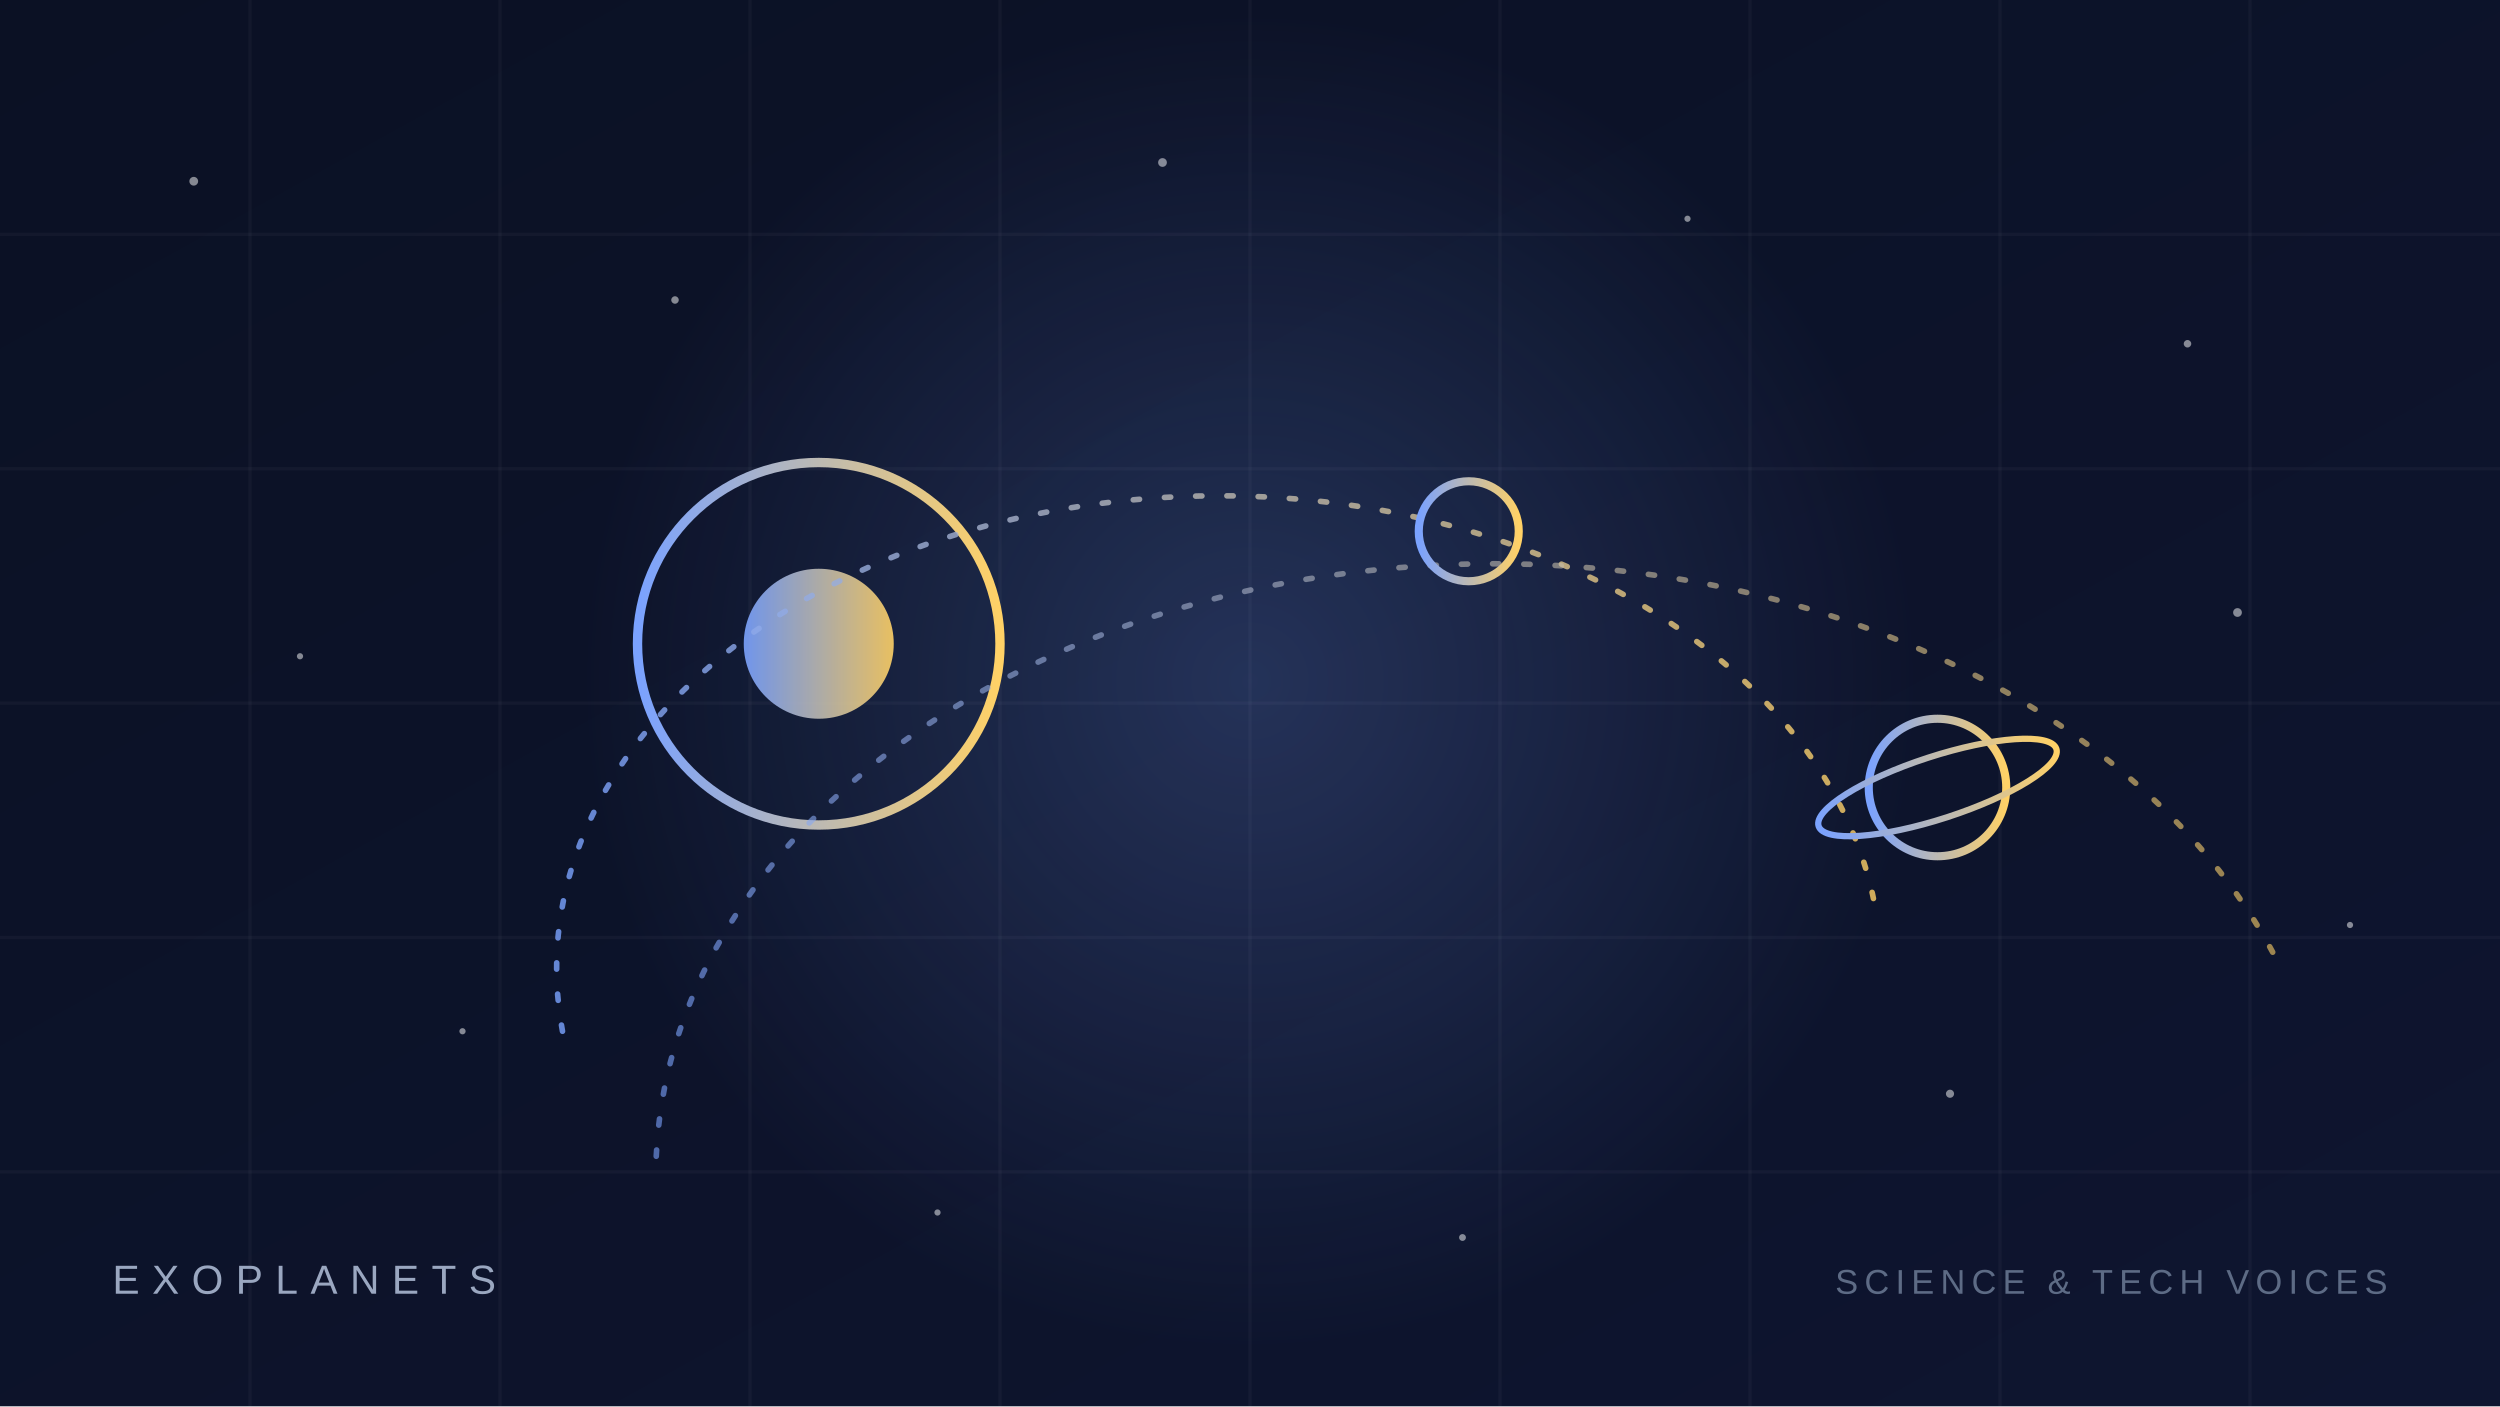
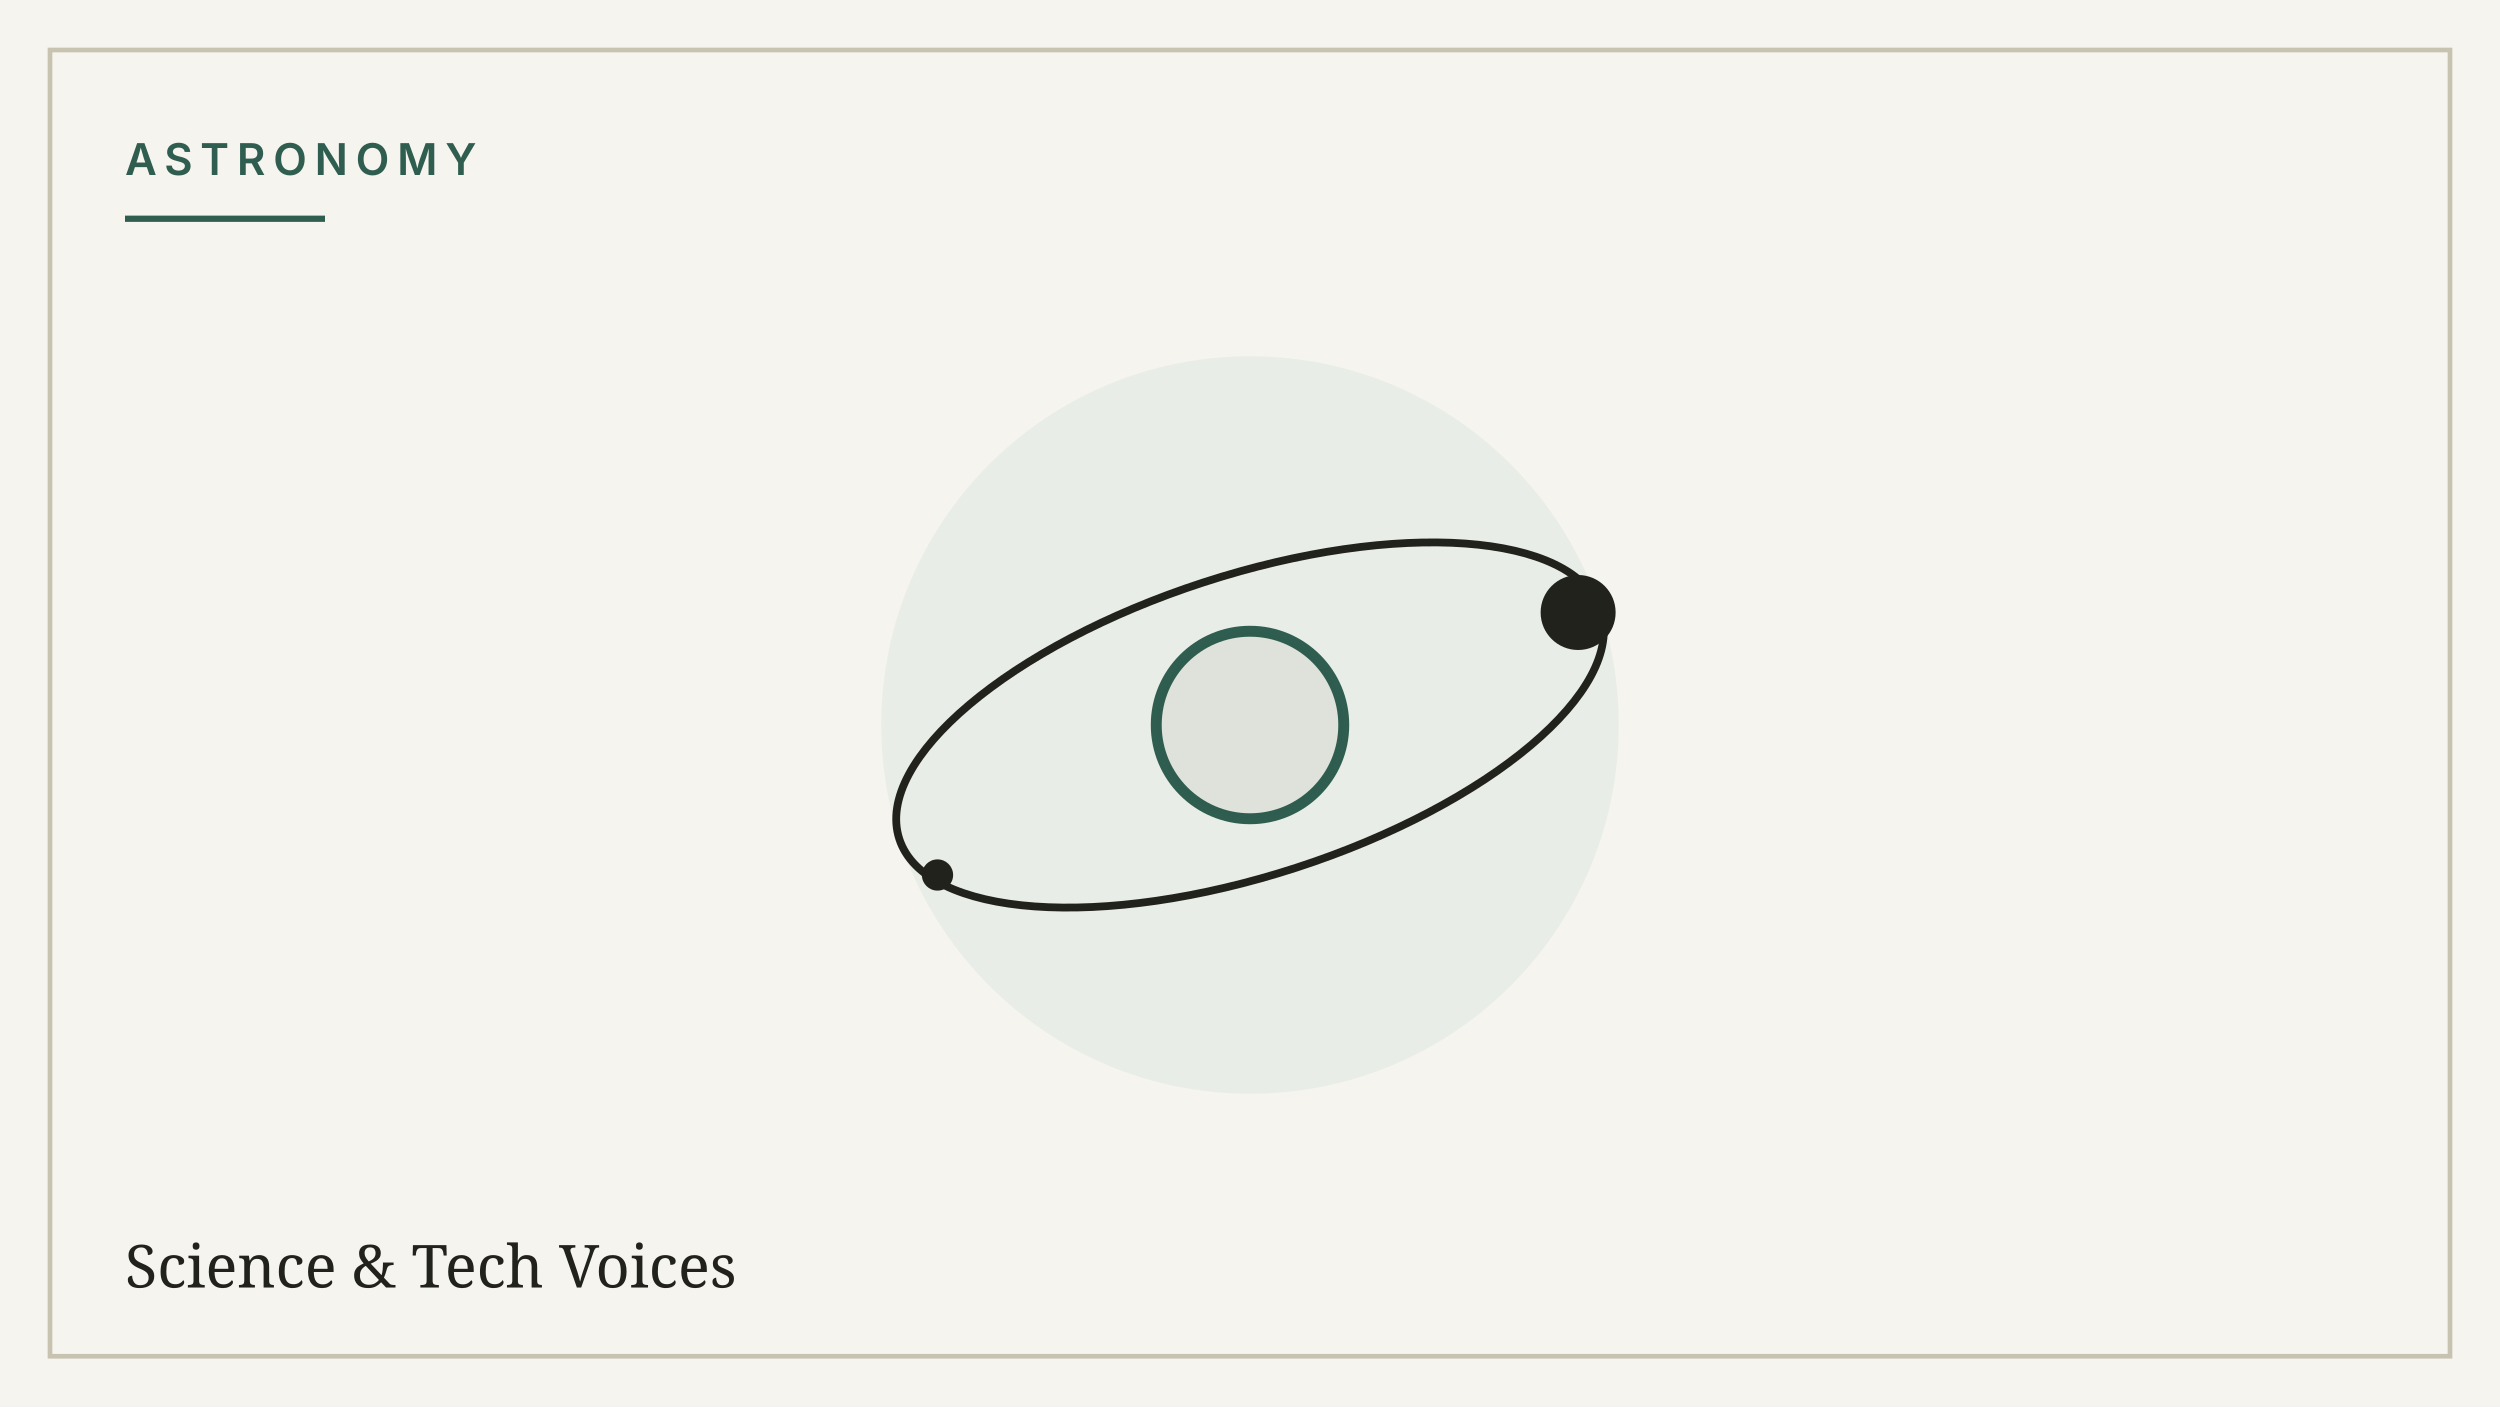
<svg xmlns="http://www.w3.org/2000/svg" viewBox="0 0 800 450" role="img" aria-label="Exoplanets: The Search for Other Earths">
-   <defs>
-     <linearGradient id="bg" x1="0" y1="0" x2="1" y2="1">
-       <stop offset="0" stop-color="#0b1124" />
-       <stop offset="1" stop-color="#0e1530" />
-     </linearGradient>
-     <linearGradient id="ac" x1="0" y1="0" x2="1" y2="0">
-       <stop offset="0" stop-color="#7aa2ff" />
-       <stop offset="1" stop-color="#ffd166" />
-     </linearGradient>
-     <radialGradient id="glow" cx="0.5" cy="0.5" r="0.5">
-       <stop offset="0" stop-color="#7aa2ff" stop-opacity="0.22" />
-       <stop offset="1" stop-color="#7aa2ff" stop-opacity="0" />
-     </radialGradient>
-   </defs>
-   <rect width="800" height="450" fill="url(#bg)" />
-   <g stroke="#ffffff" stroke-opacity="0.035" stroke-width="1">
-     <line x1="80" y1="0" x2="80" y2="450" />
-     <line x1="160" y1="0" x2="160" y2="450" />
-     <line x1="240" y1="0" x2="240" y2="450" />
-     <line x1="320" y1="0" x2="320" y2="450" />
-     <line x1="400" y1="0" x2="400" y2="450" />
-     <line x1="480" y1="0" x2="480" y2="450" />
-     <line x1="560" y1="0" x2="560" y2="450" />
-     <line x1="640" y1="0" x2="640" y2="450" />
-     <line x1="720" y1="0" x2="720" y2="450" />
-     <line x1="0" y1="75" x2="800" y2="75" />
-     <line x1="0" y1="150" x2="800" y2="150" />
-     <line x1="0" y1="225" x2="800" y2="225" />
-     <line x1="0" y1="300" x2="800" y2="300" />
-     <line x1="0" y1="375" x2="800" y2="375" />
+   <rect width="800" height="450" fill="#f6f4ee" />
+   <rect x="16" y="16" width="768" height="418" fill="none" stroke="#c8c2b1" stroke-width="1.5" />
+   <text x="40" y="56" font-family="Inter, Segoe UI, sans-serif" font-size="14" letter-spacing="2.5" font-weight="600" fill="#2f5d4f">ASTRONOMY</text>
+   <line x1="40" y1="70" x2="104" y2="70" stroke="#2f5d4f" stroke-width="2" />
+   <text x="40" y="412" font-family="Spectral, Georgia, serif" font-size="19" fill="#22221d">Science &amp; Tech Voices</text>
+   <circle cx="400" cy="232" r="118" fill="#e9ede7" />
+   <g stroke-linecap="round" stroke-linejoin="round" fill="none">
+     <ellipse cx="400" cy="232" rx="118" ry="48" stroke="#22221d" stroke-width="2.5" transform="rotate(-18 400 232)" />
+     <circle cx="400" cy="232" r="30" stroke="#2f5d4f" stroke-width="3.5" fill="#f6f4ee" />
+     <circle cx="400" cy="232" r="30" fill="#2f5d4f" fill-opacity="0.12" />
+     <circle cx="505" cy="196" r="12" fill="#22221d" />
+     <circle cx="300" cy="280" r="5" fill="#22221d" />
  </g>
-   <g>
-     <circle cx="62" cy="58" r="1.4" fill="#ffffff" opacity="0.5" />
-     <circle cx="148" cy="330" r="1.0" fill="#ffffff" opacity="0.5" />
-     <circle cx="216" cy="96" r="1.2" fill="#ffffff" opacity="0.5" />
-     <circle cx="300" cy="388" r="1.0" fill="#ffffff" opacity="0.5" />
-     <circle cx="372" cy="52" r="1.4" fill="#ffffff" opacity="0.5" />
-     <circle cx="468" cy="396" r="1.1" fill="#ffffff" opacity="0.5" />
-     <circle cx="540" cy="70" r="1.0" fill="#ffffff" opacity="0.5" />
-     <circle cx="624" cy="350" r="1.3" fill="#ffffff" opacity="0.5" />
-     <circle cx="700" cy="110" r="1.2" fill="#ffffff" opacity="0.5" />
-     <circle cx="752" cy="296" r="1.0" fill="#ffffff" opacity="0.5" />
-     <circle cx="96" cy="210" r="1.0" fill="#ffffff" opacity="0.5" />
-     <circle cx="716" cy="196" r="1.4" fill="#ffffff" opacity="0.5" />
-   </g>
-   <circle cx="400" cy="218" r="215" fill="url(#glow)" />
-   <g stroke="url(#ac)" fill="none" stroke-width="3" stroke-linecap="round" stroke-linejoin="round">
-     <circle cx="262" cy="206" r="58" />
-     <circle cx="262" cy="206" r="24" fill="url(#ac)" stroke="none" opacity="0.9" />
-     <path d="M180,330 a210,150 0 0 1 420,-40" stroke-width="1.8" stroke-dasharray="2 8" opacity="0.8" />
-     <path d="M210,370 a268,196 0 0 1 520,-60" stroke-width="1.8" stroke-dasharray="2 8" opacity="0.6" />
-     <circle cx="470" cy="170" r="16" stroke-width="2.6" />
-     <circle cx="620" cy="252" r="22" stroke-width="2.6" />
-     <ellipse cx="620" cy="252" rx="40" ry="10" transform="rotate(-18 620 252)" stroke-width="2" />
-   </g>
-   <text x="36" y="414" font-family="Arial, Helvetica, sans-serif" font-size="13" letter-spacing="4" fill="#9aa7c0">EXOPLANETS</text>
-   <text x="764" y="414" text-anchor="end" font-family="Arial, Helvetica, sans-serif" font-size="11" letter-spacing="2" fill="#5d6b85">SCIENCE &amp; TECH VOICES</text>
</svg>
